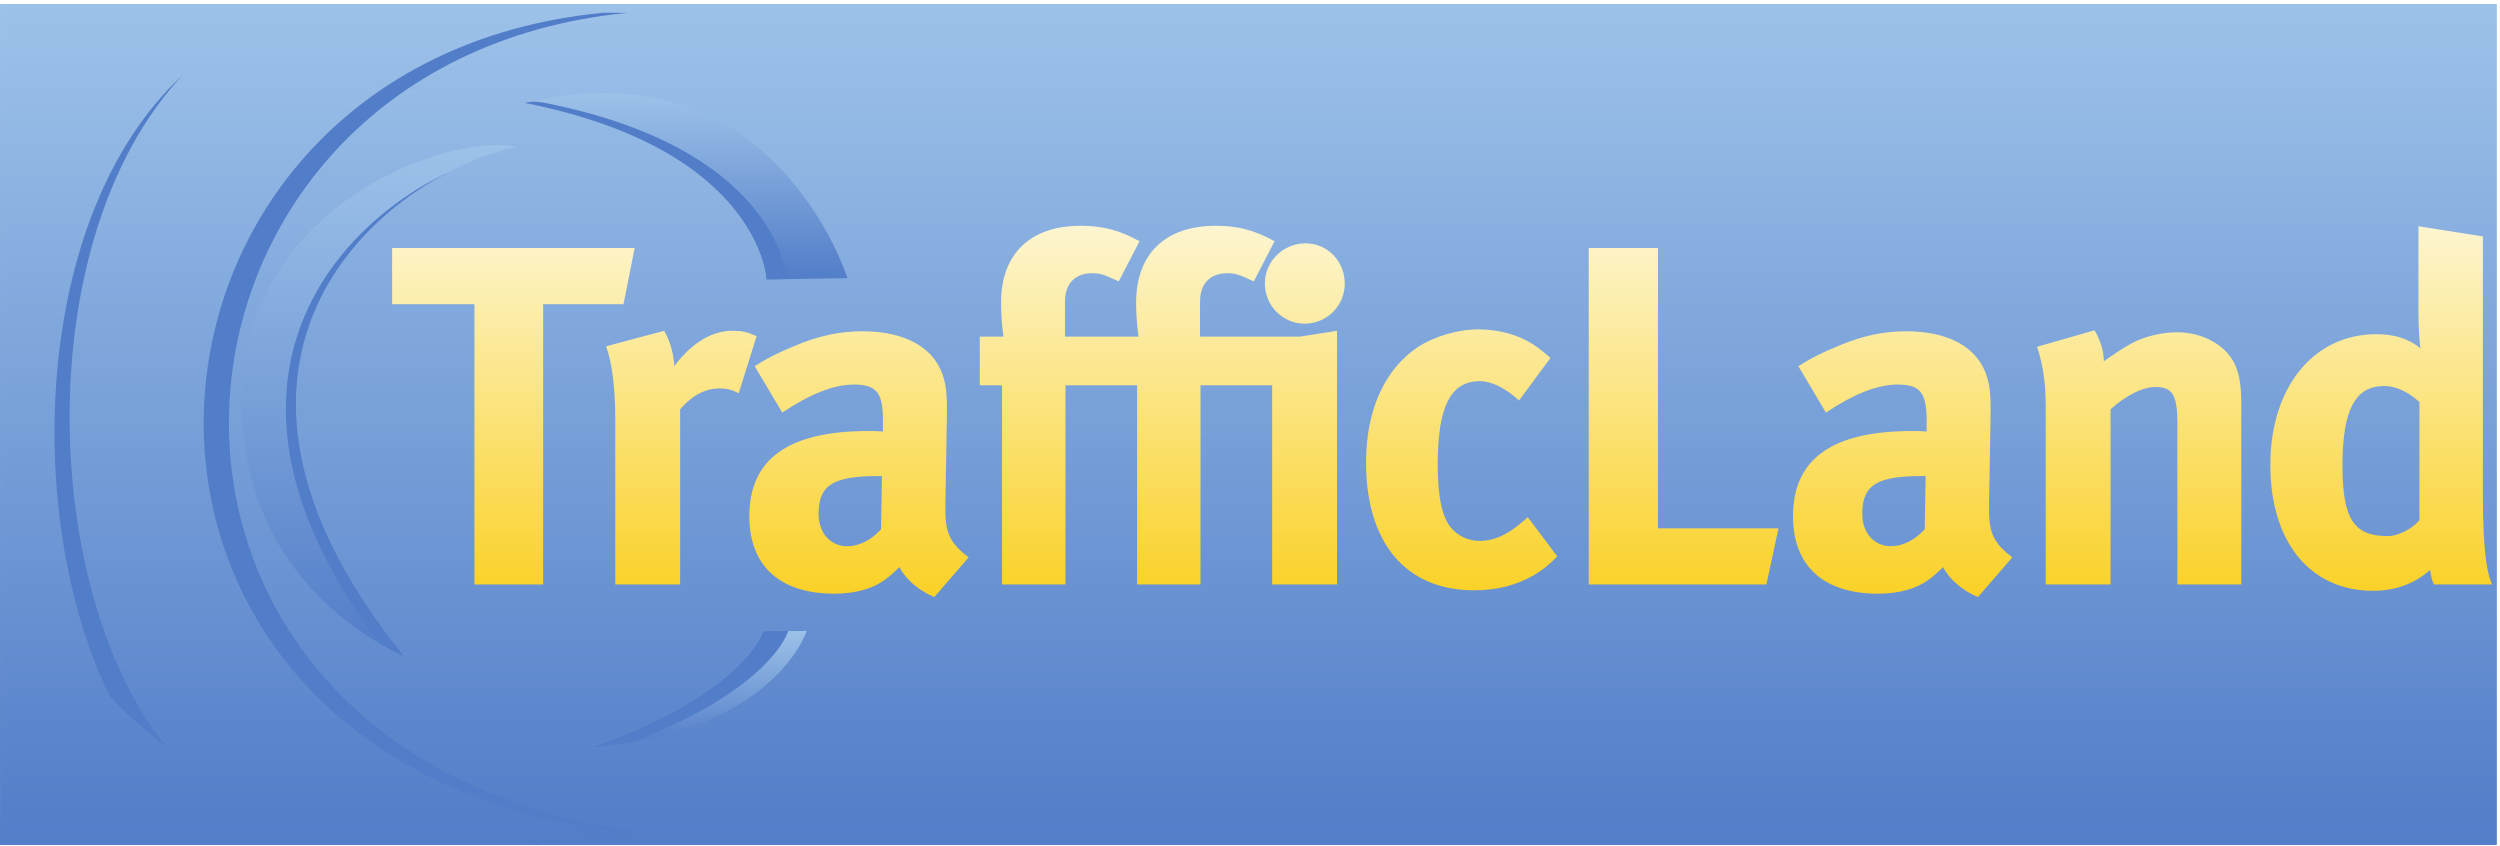
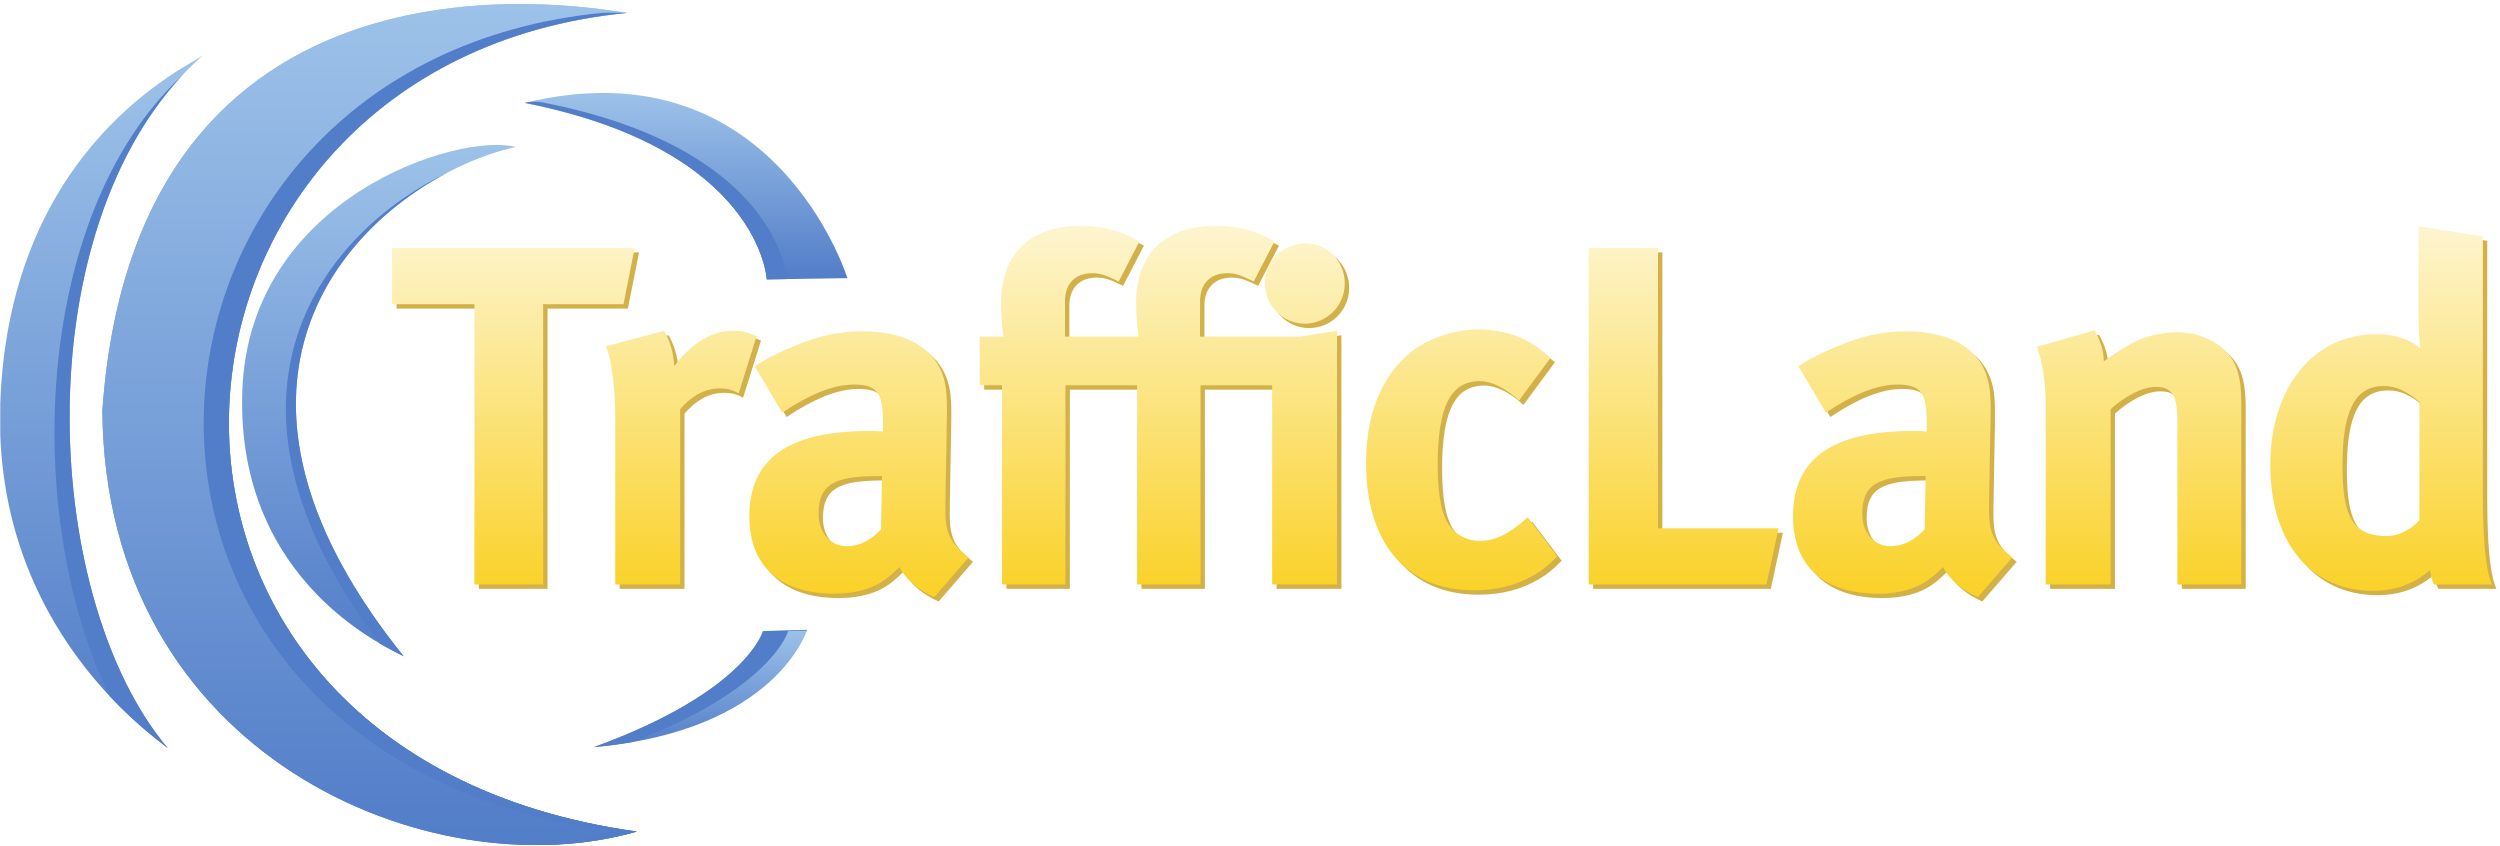
- <svg xmlns="http://www.w3.org/2000/svg" width="710" height="240">
-   <defs>
-     <clipPath id="a">
-       <path d="M0 0h568v192H0V0z" />
+ <svg xmlns="http://www.w3.org/2000/svg" id="svg2" version="1.1" width="710" height="240" xml:space="preserve">
+   <defs id="defs6">
+     <clipPath clipPathUnits="userSpaceOnUse" id="clipPath18">
+       <path d="M 0,0 568,0 568,192 0,192 0,0 z" id="path20" />
    </clipPath>
-     <clipPath id="b">
-       <path d="M46.17 179.505c-2.577-2.292-44.136-20.027-46.113-79.339-1.719-51.557 36.089-76.189 38.094-78.193C8.649 56.916 5.499 143.702 46.17 179.505" />
+     <clipPath clipPathUnits="userSpaceOnUse" id="clipPath28">
+       <path d="M 46.17,179.505 C 43.593,177.213 2.034,159.478 0.057,100.166 -1.662,48.609 36.146,23.977 38.151,21.973 8.649,56.916 5.499,143.702 46.17,179.505" id="path30" />
    </clipPath>
-     <clipPath id="c">
-       <path d="M.06 191.078h567.134V.06H.06v191.018z" />
+     <clipPath clipPathUnits="userSpaceOnUse" id="clipPath34">
+       <path d="m 0.06,191.078 567.134,0 0,-191.018 -567.134,0 0,191.018 z" id="path36" />
    </clipPath>
-     <linearGradient x2="1" gradientUnits="userSpaceOnUse" gradientTransform="scale(157.533) rotate(-90 .643 .496)" id="d">
-       <stop offset="0" stop-color="#9dc2e9" />
-       <stop offset="1" stop-color="#527dc8" />
+     <linearGradient x1="0" y1="0" x2="1" y2="0" gradientUnits="userSpaceOnUse" gradientTransform="matrix(0,-157.533,-157.533,0,23.085,179.5048)" spreadMethod="pad" id="linearGradient46">
+       <stop style="stop-opacity:1;stop-color:#9dc2e9" offset="0" id="stop48" />
+       <stop style="stop-opacity:1;stop-color:#527dc8" offset="1" id="stop50" />
    </linearGradient>
-     <clipPath id="e">
-       <path d="M142.465 189.07c-3.493.173-111.188 23.087-119.208-90.337C23.83 20.254 97.727-10.394 144.7 3.068 15.237 21.113 27.839 177.786 142.465 189.07" />
+     <clipPath clipPathUnits="userSpaceOnUse" id="clipPath58">
+       <path d="M 142.465,189.07 C 138.972,189.243 31.277,212.157 23.257,98.733 23.83,20.254 97.727,-10.394 144.7,3.068 15.237,21.113 27.839,177.786 142.465,189.07" id="path60" />
    </clipPath>
-     <clipPath id="f">
-       <path d="M.06 191.078h567.134V.06H.06v191.018z" />
+     <clipPath clipPathUnits="userSpaceOnUse" id="clipPath64">
+       <path d="m 0.06,191.078 567.134,0 0,-191.018 -567.134,0 0,191.018 z" id="path66" />
    </clipPath>
-     <linearGradient x2="1" gradientUnits="userSpaceOnUse" gradientTransform="scale(191.079) rotate(-90 .72 .28)" id="g">
-       <stop offset="0" stop-color="#9dc2e9" />
-       <stop offset="1" stop-color="#527dc8" />
+     <linearGradient x1="0" y1="0" x2="1" y2="0" gradientUnits="userSpaceOnUse" gradientTransform="matrix(0,-191.079,-191.079,0,83.9785,191.078)" spreadMethod="pad" id="linearGradient76">
+       <stop style="stop-opacity:1;stop-color:#9dc2e9" offset="0" id="stop78" />
+       <stop style="stop-opacity:1;stop-color:#527dc8" offset="1" id="stop80" />
    </linearGradient>
-     <linearGradient x2="1" gradientUnits="userSpaceOnUse" gradientTransform="scale(191.079) rotate(-90 .72 .28)" id="h">
-       <stop offset="0" stop-color="#9dc2e9" />
-       <stop offset="1" stop-color="#527dc8" />
+     <linearGradient x1="0" y1="0" x2="1" y2="0" gradientUnits="userSpaceOnUse" gradientTransform="matrix(0,-191.079,-191.079,0,83.9785,191.078)" spreadMethod="pad" id="linearGradient86">
+       <stop style="stop-opacity:1;stop-color:#9dc2e9" offset="0" id="stop88" />
+       <stop style="stop-opacity:1;stop-color:#527dc8" offset="1" id="stop90" />
    </linearGradient>
-     <clipPath id="i">
-       <path d="M117.204 158.596c-12.89 3.437-60.722-11.457-62.154-55.566-1.432-44.109 34.37-58.717 36.662-60.149-55.28 68.741-3.724 109.414 25.492 115.715" />
+     <clipPath clipPathUnits="userSpaceOnUse" id="clipPath98">
+       <path d="M 117.204,158.596 C 104.314,162.033 56.482,147.139 55.05,103.03 53.618,58.921 89.42,44.313 91.712,42.881 c -55.28,68.741 -3.724,109.414 25.492,115.715" id="path100" />
    </clipPath>
-     <linearGradient x2="1" gradientUnits="userSpaceOnUse" gradientTransform="matrix(0 -116.19 -116.19 0 86.106 159.07)" id="j">
-       <stop offset="0" stop-color="#9dc2e9" />
-       <stop offset="1" stop-color="#527dc8" />
+     <linearGradient x1="0" y1="0" x2="1" y2="0" gradientUnits="userSpaceOnUse" gradientTransform="matrix(0,-116.19,-116.19,0,86.1055,159.0707)" spreadMethod="pad" id="linearGradient110">
+       <stop style="stop-opacity:1;stop-color:#9dc2e9" offset="0" id="stop112" />
+       <stop style="stop-opacity:1;stop-color:#527dc8" offset="1" id="stop114" />
    </linearGradient>
-     <clipPath id="k">
-       <path d="M174.202 128.521s-1.432 29.502-54.994 40.1c56.712 13.748 73.325-39.813 73.325-39.813l-18.331-.287" />
+     <clipPath clipPathUnits="userSpaceOnUse" id="clipPath122">
+       <path d="m 174.202,128.521 c 0,0 -1.432,29.502 -54.994,40.1 56.712,13.748 73.325,-39.813 73.325,-39.813 l -18.331,-0.287" id="path124" />
    </clipPath>
-     <linearGradient x2="1" gradientUnits="userSpaceOnUse" gradientTransform="scale(42.356) rotate(-90 3.857 .177)" id="l">
-       <stop offset="0" stop-color="#9dc2e9" />
-       <stop offset="1" stop-color="#527dc8" />
+     <linearGradient x1="0" y1="0" x2="1" y2="0" gradientUnits="userSpaceOnUse" gradientTransform="matrix(0,-42.356,-42.356,0,155.871,170.8773)" spreadMethod="pad" id="linearGradient134">
+       <stop style="stop-opacity:1;stop-color:#9dc2e9" offset="0" id="stop136" />
+       <stop style="stop-opacity:1;stop-color:#527dc8" offset="1" id="stop138" />
    </linearGradient>
-     <clipPath id="m">
-       <path d="M173.342 48.609s-3.723-13.748-38.38-26.35c41.531 3.723 48.405 26.637 48.405 26.637" />
+     <clipPath clipPathUnits="userSpaceOnUse" id="clipPath146">
+       <path d="m 173.342,48.609 c 0,0 -3.723,-13.748 -38.38,-26.35 41.531,3.723 48.405,26.637 48.405,26.637" id="path148" />
    </clipPath>
-     <linearGradient x2="1" gradientUnits="userSpaceOnUse" gradientTransform="matrix(0 -26.6377 -26.6377 0 159.165 48.896)" id="n">
-       <stop offset="0" stop-color="#9dc2e9" />
-       <stop offset="1" stop-color="#527dc8" />
+     <linearGradient x1="0" y1="0" x2="1" y2="0" gradientUnits="userSpaceOnUse" gradientTransform="matrix(0,-26.6377,-26.6377,0,159.165,48.896)" spreadMethod="pad" id="linearGradient158">
+       <stop style="stop-opacity:1;stop-color:#9dc2e9" offset="0" id="stop160" />
+       <stop style="stop-opacity:1;stop-color:#527dc8" offset="1" id="stop162" />
    </linearGradient>
-     <clipPath id="o">
-       <path d="M.06 191.078h567.134V.06H.06v191.018z" />
+     <clipPath clipPathUnits="userSpaceOnUse" id="clipPath170">
+       <path d="m 0.06,191.078 567.134,0 0,-191.018 -567.134,0 0,191.018 z" id="path172" />
    </clipPath>
-     <clipPath id="p">
-       <path d="M0 0h568v192H0V0z" />
+     <clipPath clipPathUnits="userSpaceOnUse" id="clipPath176">
+       <path d="M 0,0 568,0 568,192 0,192 0,0 z" id="path178" />
    </clipPath>
-     <clipPath id="q">
-       <path d="M286.945 115.52h-14.299v8.029c0 4.07 2.42 6.38 6.159 6.38 1.76 0 2.861-.33 6.05-1.87l4.729 9.129c-4.509 2.53-8.469 3.52-13.308 3.52-11.549 0-18.149-6.38-18.149-17.488 0-2.53.221-5.39.55-7.7h-16.716v8.029c0 4.07 2.42 6.38 6.16 6.38 1.759 0 2.859-.33 6.048-1.87l4.731 9.129c-4.51 2.53-8.47 3.52-13.309 3.52-11.549 0-18.148-6.38-18.148-17.488 0-2.53.22-5.39.55-7.7h-5.389v-11.058h5.059V59.207h14.408v45.255h16.277V59.207h14.407v45.255h16.277V59.207h14.738v57.633l-8.423-1.32h-8.402zm89.744 20.128H360.96V59.207h40.366l2.751 12.76h-27.388v63.681zm-30.465-61.923c-3.63-3.189-6.709-4.619-10.12-4.619-2.529 0-5.059 1.21-6.599 3.189-1.869 2.421-2.859 6.819-2.859 14.189 0 13.199 2.97 18.918 9.569 18.918 2.749 0 5.939-1.65 8.909-4.399l7.149 9.678c-2.419 2.09-3.409 2.86-5.499 3.96-3.079 1.649-7.149 2.529-10.889 2.529-4.729 0-10.228-1.65-13.968-4.179-6.599-4.51-11.549-13.089-11.549-26.067 0-18.258 9.019-29.037 24.527-29.037 5.39 0 9.789 1.211 13.748 3.52 1.981 1.209 2.97 1.98 5.17 4.18l-6.709 8.908-.88-.77zm203.472.11c-1.431-1.759-4.51-3.63-7.26-3.63-7.698 0-10.228 3.961-10.228 16.059 0 12.539 2.86 18.038 9.459 18.038 2.639 0 5.279-1.21 8.029-3.629V73.835zm14.408 5.939v58.514l-14.629 2.31V121.24c0-3.3.221-7.149.441-8.359-2.75 2.2-5.94 3.189-10.009 3.189-14.299 0-24.088-12.098-24.088-29.695 0-17.488 9.019-28.598 23.318-28.598 5.06 0 9.349 1.539 12.979 4.73.218-1.54.439-2.42.879-3.3h13.199c-.99 2.2-2.09 6.709-2.09 20.567zm-126.812-8.029c-2.202-2.419-4.951-3.849-7.701-3.849-3.739 0-6.489 2.969-6.489 7.369 0 6.709 3.52 8.579 13.748 8.579h.66l-.218-12.099zm14.626 6.16l.331 18.917c.11 6.05-.22 7.81-.99 10.119-2.2 6.27-8.689 9.789-18.148 9.789-5.169 0-9.899-.989-15.399-3.299-3.959-1.65-6.159-2.75-9.128-4.62l6.269-10.558c6.05 4.069 11.549 6.379 16.278 6.379 5.389 0 6.6-2.09 6.6-8.36v-2.309c-1.211.109-2.199.109-3.3.109-17.928 0-27.056-6.158-27.056-19.356 0-11.219 6.819-17.599 19.357-17.599 4.619 0 8.579 1.1 11.329 3.08 1.1.77 2.31 1.87 3.409 2.97 1.43-2.86 4.51-5.39 7.919-6.819l7.81 9.018c-4.95 3.74-5.39 6.379-5.281 12.539zm42.674 38.606c-3.299 0-7.149-.88-10.118-2.42-2.42-1.32-4.29-2.64-6.489-4.18 0 2.31-.771 4.73-2.09 7.04l-13.089-3.74c1.32-3.74 1.98-8.36 1.98-13.198V59.207h14.738v39.815c3.41 3.08 7.259 5.06 10.228 5.06 3.85 0 4.951-1.87 4.951-8.249V59.207h14.517v41.136c0 3.518-.329 5.939-1.099 8.028-1.76 4.84-7.259 8.14-13.529 8.14zm-328.188.329c-5.499 0-10.008-3.739-13.198-8.029-.22 3.19-.99 5.72-2.31 8.029l-13.198-3.519c1.21-3.19 2.09-8.909 2.09-16.499V59.207h14.738v39.815c2.75 3.19 5.719 4.73 9.019 4.73 1.649 0 2.859-.33 4.289-1.1l4.07 12.979c-2.31.99-3.3 1.209-5.5 1.209zm-22.213 18.808H89.088V122.89h18.698V59.207h15.618v63.683h18.258l2.529 12.758zm152.43 1.072c-5.06 0-9.239-4.069-9.239-9.128 0-5.06 4.07-9.129 9.019-9.129a9.106 9.106 0 0 1 9.129 9.129c0 5.059-3.959 9.128-8.909 9.128zm-96.454-64.975c-2.2-2.419-4.949-3.849-7.699-3.849-3.739 0-6.489 2.969-6.489 7.369 0 6.709 3.52 8.579 13.749 8.579h.659l-.22-12.099zm14.628 6.16l.33 18.917c.111 6.05-.219 7.81-.99 10.119-2.199 6.27-8.689 9.789-18.147 9.789-5.17 0-9.899-.989-15.398-3.299-3.96-1.65-6.16-2.75-9.13-4.62l6.27-10.558c6.049 4.069 11.549 6.379 16.278 6.379 5.389 0 6.599-2.09 6.599-8.36v-2.309c-1.21.109-2.2.109-3.299.109-17.928 0-27.058-6.158-27.058-19.356 0-11.219 6.82-17.599 19.359-17.599 4.619 0 8.579 1.1 11.328 3.08 1.1.77 2.31 1.87 3.41 2.97 1.429-2.86 4.509-5.39 7.919-6.819l7.809 9.018c-4.95 3.74-5.389 6.379-5.28 12.539" />
+     <clipPath clipPathUnits="userSpaceOnUse" id="clipPath186">
+       <path d="m 286.945,115.52 -14.299,0 0,8.029 c 0,4.07 2.42,6.38 6.159,6.38 1.76,0 2.861,-0.33 6.05,-1.87 l 4.729,9.129 c -4.509,2.53 -8.469,3.52 -13.308,3.52 -11.549,0 -18.149,-6.38 -18.149,-17.488 0,-2.53 0.221,-5.39 0.55,-7.7 l -16.716,0 0,8.029 c 0,4.07 2.42,6.38 6.16,6.38 1.759,0 2.859,-0.33 6.048,-1.87 l 4.731,9.129 c -4.51,2.53 -8.47,3.52 -13.309,3.52 -11.549,0 -18.148,-6.38 -18.148,-17.488 0,-2.53 0.22,-5.39 0.55,-7.7 l -5.389,0 0,-11.058 5.059,0 0,-45.255 14.408,0 0,45.255 16.277,0 0,-45.255 14.407,0 0,45.255 16.277,0 0,-45.255 14.738,0 0,57.633 -8.423,-1.32 -8.402,0 z m 89.744,20.128 -15.729,0 0,-76.441 40.366,0 2.751,12.76 -27.388,0 0,63.681 z M 346.224,73.725 c -3.63,-3.189 -6.709,-4.619 -10.12,-4.619 -2.529,0 -5.059,1.21 -6.599,3.189 -1.869,2.421 -2.859,6.819 -2.859,14.189 0,13.199 2.97,18.918 9.569,18.918 2.749,0 5.939,-1.65 8.909,-4.399 l 7.149,9.678 c -2.419,2.09 -3.409,2.86 -5.499,3.96 -3.079,1.649 -7.149,2.529 -10.889,2.529 -4.729,0 -10.228,-1.65 -13.968,-4.179 -6.599,-4.51 -11.549,-13.089 -11.549,-26.067 0,-18.258 9.019,-29.037 24.527,-29.037 5.39,0 9.789,1.211 13.748,3.52 1.981,1.209 2.97,1.98 5.17,4.18 l -6.709,8.908 -0.88,-0.77 z m 203.472,0.11 c -1.431,-1.759 -4.51,-3.63 -7.26,-3.63 -7.698,0 -10.228,3.961 -10.228,16.059 0,12.539 2.86,18.038 9.459,18.038 2.639,0 5.279,-1.21 8.029,-3.629 l 0,-26.838 z m 14.408,5.939 0,58.514 -14.629,2.31 0,-19.358 c 0,-3.3 0.221,-7.149 0.441,-8.359 -2.75,2.2 -5.94,3.189 -10.009,3.189 -14.299,0 -24.088,-12.098 -24.088,-29.695 0,-17.488 9.019,-28.598 23.318,-28.598 5.06,0 9.349,1.539 12.979,4.73 0.218,-1.54 0.439,-2.42 0.879,-3.3 l 13.199,0 c -0.99,2.2 -2.09,6.709 -2.09,20.567 z M 437.292,71.745 c -2.202,-2.419 -4.951,-3.849 -7.701,-3.849 -3.739,0 -6.489,2.969 -6.489,7.369 0,6.709 3.52,8.579 13.748,8.579 l 0.66,0 -0.218,-12.099 z m 14.626,6.16 0.331,18.917 c 0.11,6.05 -0.22,7.81 -0.99,10.119 -2.2,6.27 -8.689,9.789 -18.148,9.789 -5.169,0 -9.899,-0.989 -15.399,-3.299 -3.959,-1.65 -6.159,-2.75 -9.128,-4.62 l 6.269,-10.558 c 6.05,4.069 11.549,6.379 16.278,6.379 5.389,0 6.6,-2.09 6.6,-8.36 l 0,-2.309 c -1.211,0.109 -2.199,0.109 -3.3,0.109 -17.928,0 -27.056,-6.158 -27.056,-19.356 0,-11.219 6.819,-17.599 19.357,-17.599 4.619,0 8.579,1.1 11.329,3.08 1.1,0.77 2.31,1.87 3.409,2.97 1.43,-2.86 4.51,-5.39 7.919,-6.819 l 7.81,9.018 c -4.95,3.74 -5.39,6.379 -5.281,12.539 z m 42.674,38.606 c -3.299,0 -7.149,-0.88 -10.118,-2.42 -2.42,-1.32 -4.29,-2.64 -6.489,-4.18 0,2.31 -0.771,4.73 -2.09,7.04 l -13.089,-3.74 c 1.32,-3.74 1.98,-8.36 1.98,-13.198 l 0,-40.806 14.738,0 0,39.815 c 3.41,3.08 7.259,5.06 10.228,5.06 3.85,0 4.951,-1.87 4.951,-8.249 l 0,-36.626 14.517,0 0,41.136 c 0,3.518 -0.329,5.939 -1.099,8.028 -1.76,4.84 -7.259,8.14 -13.529,8.14 z m -328.188,0.329 c -5.499,0 -10.008,-3.739 -13.198,-8.029 -0.22,3.19 -0.99,5.72 -2.31,8.029 l -13.198,-3.519 c 1.21,-3.19 2.09,-8.909 2.09,-16.499 l 0,-37.615 14.738,0 0,39.815 c 2.75,3.19 5.719,4.73 9.019,4.73 1.649,0 2.859,-0.33 4.289,-1.1 l 4.07,12.979 c -2.31,0.99 -3.3,1.209 -5.5,1.209 z m -22.213,18.808 -55.103,0 0,-12.758 18.698,0 0,-63.683 15.618,0 0,63.683 18.258,0 2.529,12.758 z m 152.43,1.072 c -5.06,0 -9.239,-4.069 -9.239,-9.128 0,-5.06 4.07,-9.129 9.019,-9.129 5.059,0 9.129,4.069 9.129,9.129 0,5.059 -3.959,9.128 -8.909,9.128 z M 200.167,71.745 c -2.2,-2.419 -4.949,-3.849 -7.699,-3.849 -3.739,0 -6.489,2.969 -6.489,7.369 0,6.709 3.52,8.579 13.749,8.579 l 0.659,0 -0.22,-12.099 z m 14.628,6.16 0.33,18.917 c 0.111,6.05 -0.219,7.81 -0.99,10.119 -2.199,6.27 -8.689,9.789 -18.147,9.789 -5.17,0 -9.899,-0.989 -15.398,-3.299 -3.96,-1.65 -6.16,-2.75 -9.13,-4.62 l 6.27,-10.558 c 6.049,4.069 11.549,6.379 16.278,6.379 5.389,0 6.599,-2.09 6.599,-8.36 l 0,-2.309 c -1.21,0.109 -2.2,0.109 -3.299,0.109 -17.928,0 -27.058,-6.158 -27.058,-19.356 0,-11.219 6.82,-17.599 19.359,-17.599 4.619,0 8.579,1.1 11.328,3.08 1.1,0.77 2.31,1.87 3.41,2.97 1.429,-2.86 4.509,-5.39 7.919,-6.819 l 7.809,9.018 c -4.95,3.74 -5.389,6.379 -5.28,12.539" id="path188" />
    </clipPath>
-     <linearGradient x2="1" gradientUnits="userSpaceOnUse" gradientTransform="matrix(0 84.3599 84.3599 0 327.641 56.348)" id="r">
-       <stop offset="0" stop-color="#fad126" />
-       <stop offset="1" stop-color="#fdf5d0" />
+     <linearGradient x1="0" y1="0" x2="1" y2="0" gradientUnits="userSpaceOnUse" gradientTransform="matrix(0,84.3599,84.3599,0,327.641,56.348)" spreadMethod="pad" id="linearGradient198">
+       <stop style="stop-opacity:1;stop-color:#fad126" offset="0" id="stop200" />
+       <stop style="stop-opacity:1;stop-color:#fdf5d0" offset="1" id="stop202" />
    </linearGradient>
  </defs>
-   <g transform="matrix(1.25 0 0 -1.25 0 240)">
-     <g clip-path="url(#a)">
-       <path d="M287.945 114.52h-14.299v8.029c0 4.07 2.42 6.38 6.159 6.38 1.76 0 2.861-.33 6.05-1.87l4.729 9.129c-4.509 2.53-8.469 3.52-13.308 3.52-11.549 0-18.149-6.38-18.149-17.488 0-2.53.221-5.39.55-7.7h-16.716v8.029c0 4.07 2.42 6.38 6.16 6.38 1.759 0 2.859-.33 6.048-1.87l4.731 9.129c-4.51 2.53-8.47 3.52-13.309 3.52-11.549 0-18.148-6.38-18.148-17.488 0-2.53.22-5.39.55-7.7h-5.389v-11.058h5.059V58.207h14.408v45.255h16.277V58.207h14.407v45.255h16.277V58.207h14.738v57.633l-8.423-1.32h-8.402zm89.744 20.128H361.96V58.207h40.366l2.751 12.76h-27.388v63.681zm-30.465-61.923c-3.63-3.189-6.709-4.619-10.12-4.619-2.529 0-5.059 1.21-6.599 3.189-1.869 2.421-2.859 6.819-2.859 14.189 0 13.199 2.97 18.918 9.569 18.918 2.749 0 5.939-1.65 8.909-4.399l7.149 9.678c-2.419 2.09-3.409 2.86-5.499 3.96-3.079 1.649-7.149 2.529-10.889 2.529-4.729 0-10.228-1.65-13.968-4.179-6.599-4.51-11.549-13.089-11.549-26.067 0-18.258 9.019-29.037 24.527-29.037 5.39 0 9.789 1.211 13.748 3.52 1.981 1.209 2.97 1.98 5.17 4.18l-6.709 8.908-.88-.77zm203.472.11c-1.431-1.759-4.51-3.63-7.26-3.63-7.698 0-10.228 3.961-10.228 16.059 0 12.539 2.86 18.038 9.459 18.038 2.639 0 5.279-1.21 8.029-3.629V72.835zm14.408 5.939v58.514l-14.629 2.31V120.24c0-3.3.221-7.149.441-8.359-2.75 2.2-5.94 3.189-10.009 3.189-14.299 0-24.088-12.098-24.088-29.695 0-17.488 9.019-28.598 23.318-28.598 5.06 0 9.349 1.539 12.979 4.73.218-1.54.439-2.42.879-3.3h13.199c-.99 2.2-2.09 6.709-2.09 20.567zm-126.812-8.029c-2.202-2.419-4.951-3.849-7.701-3.849-3.739 0-6.489 2.969-6.489 7.369 0 6.709 3.52 8.579 13.748 8.579h.66l-.218-12.099zm14.626 6.16l.331 18.917c.11 6.05-.22 7.81-.99 10.119-2.2 6.27-8.689 9.789-18.148 9.789-5.169 0-9.899-.989-15.399-3.299-3.959-1.65-6.159-2.75-9.128-4.62l6.269-10.558c6.05 4.069 11.549 6.379 16.278 6.379 5.389 0 6.6-2.09 6.6-8.36v-2.309c-1.211.109-2.199.109-3.3.109-17.928 0-27.056-6.158-27.056-19.356 0-11.219 6.819-17.599 19.357-17.599 4.619 0 8.579 1.1 11.329 3.08 1.1.77 2.31 1.87 3.409 2.97 1.43-2.86 4.51-5.39 7.919-6.819l7.81 9.018c-4.95 3.74-5.39 6.379-5.281 12.539zm42.674 38.606c-3.299 0-7.149-.88-10.118-2.42-2.42-1.32-4.29-2.64-6.489-4.18 0 2.31-.771 4.73-2.09 7.04l-13.089-3.74c1.32-3.74 1.98-8.36 1.98-13.198V58.207h14.738v39.815c3.41 3.08 7.259 5.06 10.228 5.06 3.85 0 4.951-1.87 4.951-8.249V58.207h14.517v41.136c0 3.518-.329 5.939-1.099 8.028-1.76 4.84-7.259 8.14-13.529 8.14zm-328.188.329c-5.499 0-10.008-3.739-13.198-8.029-.22 3.19-.99 5.72-2.31 8.029l-13.198-3.519c1.21-3.19 2.09-8.909 2.09-16.499V58.207h14.738v39.815c2.75 3.19 5.719 4.73 9.019 4.73 1.649 0 2.859-.33 4.289-1.1l4.07 12.979c-2.31.99-3.3 1.209-5.5 1.209zm-22.213 18.808H90.088V121.89h18.698V58.207h15.618v63.683h18.258l2.529 12.758zm152.43 1.072c-5.06 0-9.239-4.069-9.239-9.128 0-5.06 4.07-9.129 9.019-9.129a9.106 9.106 0 0 1 9.129 9.129c0 5.059-3.959 9.128-8.909 9.128zm-96.454-64.975c-2.2-2.419-4.949-3.849-7.699-3.849-3.739 0-6.489 2.969-6.489 7.369 0 6.709 3.52 8.579 13.749 8.579h.659l-.22-12.099zm14.628 6.16l.33 18.917c.111 6.05-.219 7.81-.99 10.119-2.199 6.27-8.689 9.789-18.147 9.789-5.17 0-9.899-.989-15.398-3.299-3.96-1.65-6.16-2.75-9.13-4.62l6.27-10.558c6.049 4.069 11.549 6.379 16.278 6.379 5.389 0 6.599-2.09 6.599-8.36v-2.309c-1.21.109-2.2.109-3.299.109-17.928 0-27.058-6.158-27.058-19.356 0-11.219 6.82-17.599 19.359-17.599 4.619 0 8.579 1.1 11.328 3.08 1.1.77 2.31 1.87 3.41 2.97 1.429-2.86 4.509-5.39 7.919-6.819l7.809 9.018c-4.95 3.74-5.389 6.379-5.28 12.539" fill="#d3b149" />
+   <g id="g10" transform="matrix(1.25,0,0,-1.25,0,240)">
+     <g id="g12" />
+     <g id="g14">
+       <g id="g16" clip-path="url(#clipPath18)">
+         <path d="m 287.945,114.52 -14.299,0 0,8.029 c 0,4.07 2.42,6.38 6.159,6.38 1.76,0 2.861,-0.33 6.05,-1.87 l 4.729,9.129 c -4.509,2.53 -8.469,3.52 -13.308,3.52 -11.549,0 -18.149,-6.38 -18.149,-17.488 0,-2.53 0.221,-5.39 0.55,-7.7 l -16.716,0 0,8.029 c 0,4.07 2.42,6.38 6.16,6.38 1.759,0 2.859,-0.33 6.048,-1.87 l 4.731,9.129 c -4.51,2.53 -8.47,3.52 -13.309,3.52 -11.549,0 -18.148,-6.38 -18.148,-17.488 0,-2.53 0.22,-5.39 0.55,-7.7 l -5.389,0 0,-11.058 5.059,0 0,-45.255 14.408,0 0,45.255 16.277,0 0,-45.255 14.407,0 0,45.255 16.277,0 0,-45.255 14.738,0 0,57.633 -8.423,-1.32 -8.402,0 z m 89.744,20.128 -15.729,0 0,-76.441 40.366,0 2.751,12.76 -27.388,0 0,63.681 z M 347.224,72.725 c -3.63,-3.189 -6.709,-4.619 -10.12,-4.619 -2.529,0 -5.059,1.21 -6.599,3.189 -1.869,2.421 -2.859,6.819 -2.859,14.189 0,13.199 2.97,18.918 9.569,18.918 2.749,0 5.939,-1.65 8.909,-4.399 l 7.149,9.678 c -2.419,2.09 -3.409,2.86 -5.499,3.96 -3.079,1.649 -7.149,2.529 -10.889,2.529 -4.729,0 -10.228,-1.65 -13.968,-4.179 -6.599,-4.51 -11.549,-13.089 -11.549,-26.067 0,-18.258 9.019,-29.037 24.527,-29.037 5.39,0 9.789,1.211 13.748,3.52 1.981,1.209 2.97,1.98 5.17,4.18 l -6.709,8.908 -0.88,-0.77 z m 203.472,0.11 c -1.431,-1.759 -4.51,-3.63 -7.26,-3.63 -7.698,0 -10.228,3.961 -10.228,16.059 0,12.539 2.86,18.038 9.459,18.038 2.639,0 5.279,-1.21 8.029,-3.629 l 0,-26.838 z m 14.408,5.939 0,58.514 -14.629,2.31 0,-19.358 c 0,-3.3 0.221,-7.149 0.441,-8.359 -2.75,2.2 -5.94,3.189 -10.009,3.189 -14.299,0 -24.088,-12.098 -24.088,-29.695 0,-17.488 9.019,-28.598 23.318,-28.598 5.06,0 9.349,1.539 12.979,4.73 0.218,-1.54 0.439,-2.42 0.879,-3.3 l 13.199,0 c -0.99,2.2 -2.09,6.709 -2.09,20.567 z M 438.292,70.745 c -2.202,-2.419 -4.951,-3.849 -7.701,-3.849 -3.739,0 -6.489,2.969 -6.489,7.369 0,6.709 3.52,8.579 13.748,8.579 l 0.66,0 -0.218,-12.099 z m 14.626,6.16 0.331,18.917 c 0.11,6.05 -0.22,7.81 -0.99,10.119 -2.2,6.27 -8.689,9.789 -18.148,9.789 -5.169,0 -9.899,-0.989 -15.399,-3.299 -3.959,-1.65 -6.159,-2.75 -9.128,-4.62 l 6.269,-10.558 c 6.05,4.069 11.549,6.379 16.278,6.379 5.389,0 6.6,-2.09 6.6,-8.36 l 0,-2.309 c -1.211,0.109 -2.199,0.109 -3.3,0.109 -17.928,0 -27.056,-6.158 -27.056,-19.356 0,-11.219 6.819,-17.599 19.357,-17.599 4.619,0 8.579,1.1 11.329,3.08 1.1,0.77 2.31,1.87 3.409,2.97 1.43,-2.86 4.51,-5.39 7.919,-6.819 l 7.81,9.018 c -4.95,3.74 -5.39,6.379 -5.281,12.539 z m 42.674,38.606 c -3.299,0 -7.149,-0.88 -10.118,-2.42 -2.42,-1.32 -4.29,-2.64 -6.489,-4.18 0,2.31 -0.771,4.73 -2.09,7.04 l -13.089,-3.74 c 1.32,-3.74 1.98,-8.36 1.98,-13.198 l 0,-40.806 14.738,0 0,39.815 c 3.41,3.08 7.259,5.06 10.228,5.06 3.85,0 4.951,-1.87 4.951,-8.249 l 0,-36.626 14.517,0 0,41.136 c 0,3.518 -0.329,5.939 -1.099,8.028 -1.76,4.84 -7.259,8.14 -13.529,8.14 z m -328.188,0.329 c -5.499,0 -10.008,-3.739 -13.198,-8.029 -0.22,3.19 -0.99,5.72 -2.31,8.029 l -13.198,-3.519 c 1.21,-3.19 2.09,-8.909 2.09,-16.499 l 0,-37.615 14.738,0 0,39.815 c 2.75,3.19 5.719,4.73 9.019,4.73 1.649,0 2.859,-0.33 4.289,-1.1 l 4.07,12.979 c -2.31,0.99 -3.3,1.209 -5.5,1.209 z m -22.213,18.808 -55.103,0 0,-12.758 18.698,0 0,-63.683 15.618,0 0,63.683 18.258,0 2.529,12.758 z m 152.43,1.072 c -5.06,0 -9.239,-4.069 -9.239,-9.128 0,-5.06 4.07,-9.129 9.019,-9.129 5.059,0 9.129,4.069 9.129,9.129 0,5.059 -3.959,9.128 -8.909,9.128 z M 201.167,70.745 c -2.2,-2.419 -4.949,-3.849 -7.699,-3.849 -3.739,0 -6.489,2.969 -6.489,7.369 0,6.709 3.52,8.579 13.749,8.579 l 0.659,0 -0.22,-12.099 z m 14.628,6.16 0.33,18.917 c 0.111,6.05 -0.219,7.81 -0.99,10.119 -2.199,6.27 -8.689,9.789 -18.147,9.789 -5.17,0 -9.899,-0.989 -15.398,-3.299 -3.96,-1.65 -6.16,-2.75 -9.13,-4.62 l 6.27,-10.558 c 6.049,4.069 11.549,6.379 16.278,6.379 5.389,0 6.599,-2.09 6.599,-8.36 l 0,-2.309 c -1.21,0.109 -2.2,0.109 -3.299,0.109 -17.928,0 -27.058,-6.158 -27.058,-19.356 0,-11.219 6.82,-17.599 19.359,-17.599 4.619,0 8.579,1.1 11.328,3.08 1.1,0.77 2.31,1.87 3.41,2.97 1.429,-2.86 4.509,-5.39 7.919,-6.819 l 7.809,9.018 c -4.95,3.74 -5.389,6.379 -5.28,12.539" style="fill:#d3b149;fill-opacity:1;fill-rule:nonzero;stroke:none" id="path22" />
+       </g>
    </g>
-     <g clip-path="url(#c)">
-       <path d="M0 0h568v192H0V0z" fill="url(#d)" />
+     <g id="g24">
+       <g id="g26" clip-path="url(#clipPath28)">
+         <g id="g32" clip-path="url(#clipPath34)">
+           <g id="g38">
+             <g id="g44">
+               <path d="M 0,0 568,0 568,192 0,192 0,0 z" style="fill:url(#linearGradient46);stroke:none" id="path52" />
+             </g>
+           </g>
+         </g>
+       </g>
    </g>
-     <g clip-path="url(#f)">
-       <path d="M0 0h568v192H0V0z" fill="url(#g)" />
-       <path d="M0 0h568v192H0V0z" fill="url(#h)" />
+     <g id="g54">
+       <g id="g56" clip-path="url(#clipPath58)">
+         <g id="g62" clip-path="url(#clipPath64)">
+           <g id="g68">
+             <g id="g74">
+               <path d="M 0,0 568,0 568,192 0,192 0,0 z" style="fill:url(#linearGradient76);stroke:none" id="path82" />
+             </g>
+             <g id="g84">
+               <path d="M 0,0 568,0 568,192 0,192 0,0 z" style="fill:url(#linearGradient86);stroke:none" id="path92" />
+             </g>
+           </g>
+         </g>
+       </g>
    </g>
-     <g clip-path="url(#i)">
-       <path d="M0 0h568v192H0V0z" fill="url(#j)" />
+     <g id="g94">
+       <g id="g96" clip-path="url(#clipPath98)">
+         <g id="g102">
+           <g id="g108">
+             <path d="M 0,0 568,0 568,192 0,192 0,0 z" style="fill:url(#linearGradient110);stroke:none" id="path116" />
+           </g>
+         </g>
+       </g>
    </g>
-     <g clip-path="url(#k)">
-       <path d="M0 0h568v192H0V0z" fill="url(#l)" />
+     <g id="g118">
+       <g id="g120" clip-path="url(#clipPath122)">
+         <g id="g126">
+           <g id="g132">
+             <path d="M 0,0 568,0 568,192 0,192 0,0 z" style="fill:url(#linearGradient134);stroke:none" id="path140" />
+           </g>
+         </g>
+       </g>
    </g>
-     <g clip-path="url(#m)">
-       <path d="M0 0h568v192H0V0z" fill="url(#n)" />
+     <g id="g142">
+       <g id="g144" clip-path="url(#clipPath146)">
+         <g id="g150">
+           <g id="g156">
+             <path d="M 0,0 568,0 568,192 0,192 0,0 z" style="fill:url(#linearGradient158);stroke:none" id="path164" />
+           </g>
+         </g>
+       </g>
    </g>
-     <g clip-path="url(#p)">
-       <path d="M101.844 152.874C74.133 139.667 43.273 102.73 86.248 45.82c2.907-1.703 4.969-2.631 5.464-2.939-46.352 57.639-17.59 95.539 10.132 109.993zm40.621 36.196c-1.082.053-6.667.046-5.729 0C22.111 177.786 9.508 21.113 138.972 3.068 132.675 1.264 125.893.26 118.87.05c9.06-.284 17.836.727 25.83 3.018C15.237 21.113 27.839 177.786 142.465 189.07zm-23.257-20.449c53.562-10.598 54.994-40.1 54.994-40.1l4.578.072c-.116 1.567-2.925 29.727-54.989 40.028-1.253.232-2.532.477-4.583 0zm54.134-120.012s-3.723-13.748-38.38-26.35c3.159.283 6.094.689 8.864 1.175 31.748 12.267 35.245 25.175 35.245 25.175l4.241.121c.034.099.055.166.055.166l-10.025-.287zM24.954 33.801c6.765-7.21 12.452-11.083 13.197-11.828-28.292 33.51-32.342 114.692 3.245 152.871C7.084 142.926 5.36 73.784 24.954 33.801" fill="#527dc8" />
+     <g id="g166">
+       <g id="g168" clip-path="url(#clipPath170)">
+         <g id="g174" clip-path="url(#clipPath176)">
+           <path d="M 101.844,152.874 C 74.133,139.667 43.273,102.73 86.248,45.82 c 2.907,-1.703 4.969,-2.631 5.464,-2.939 -46.352,57.639 -17.59,95.539 10.132,109.993 z m 40.621,36.196 c -1.082,0.053 -6.667,0.046 -5.729,0 C 22.111,177.786 9.508,21.113 138.972,3.068 132.675,1.264 125.893,0.26 118.87,0.05 127.93,-0.234 136.706,0.777 144.7,3.068 15.237,21.113 27.839,177.786 142.465,189.07 z m -23.257,-20.449 c 53.562,-10.598 54.994,-40.1 54.994,-40.1 l 4.578,0.072 c -0.116,1.567 -2.925,29.727 -54.989,40.028 -1.253,0.232 -2.532,0.477 -4.583,0 z M 173.342,48.609 c 0,0 -3.723,-13.748 -38.38,-26.35 3.159,0.283 6.094,0.689 8.864,1.175 31.748,12.267 35.245,25.175 35.245,25.175 l 4.241,0.121 c 0.034,0.099 0.055,0.166 0.055,0.166 L 173.342,48.609 z M 24.954,33.801 C 31.719,26.591 37.406,22.718 38.151,21.973 9.859,55.483 5.809,136.665 41.396,174.844 7.084,142.926 5.36,73.784 24.954,33.801" style="fill:#527dc8;fill-opacity:1;fill-rule:nonzero;stroke:none" id="path180" />
+         </g>
+       </g>
    </g>
-     <g clip-path="url(#q)">
-       <path d="M0 0h568v192H0V0z" fill="url(#r)" />
+     <g id="g182">
+       <g id="g184" clip-path="url(#clipPath186)">
+         <g id="g190">
+           <g id="g196">
+             <path d="M 0,0 568,0 568,192 0,192 0,0 z" style="fill:url(#linearGradient198);stroke:none" id="path204" />
+           </g>
+         </g>
+       </g>
    </g>
  </g>
</svg>
